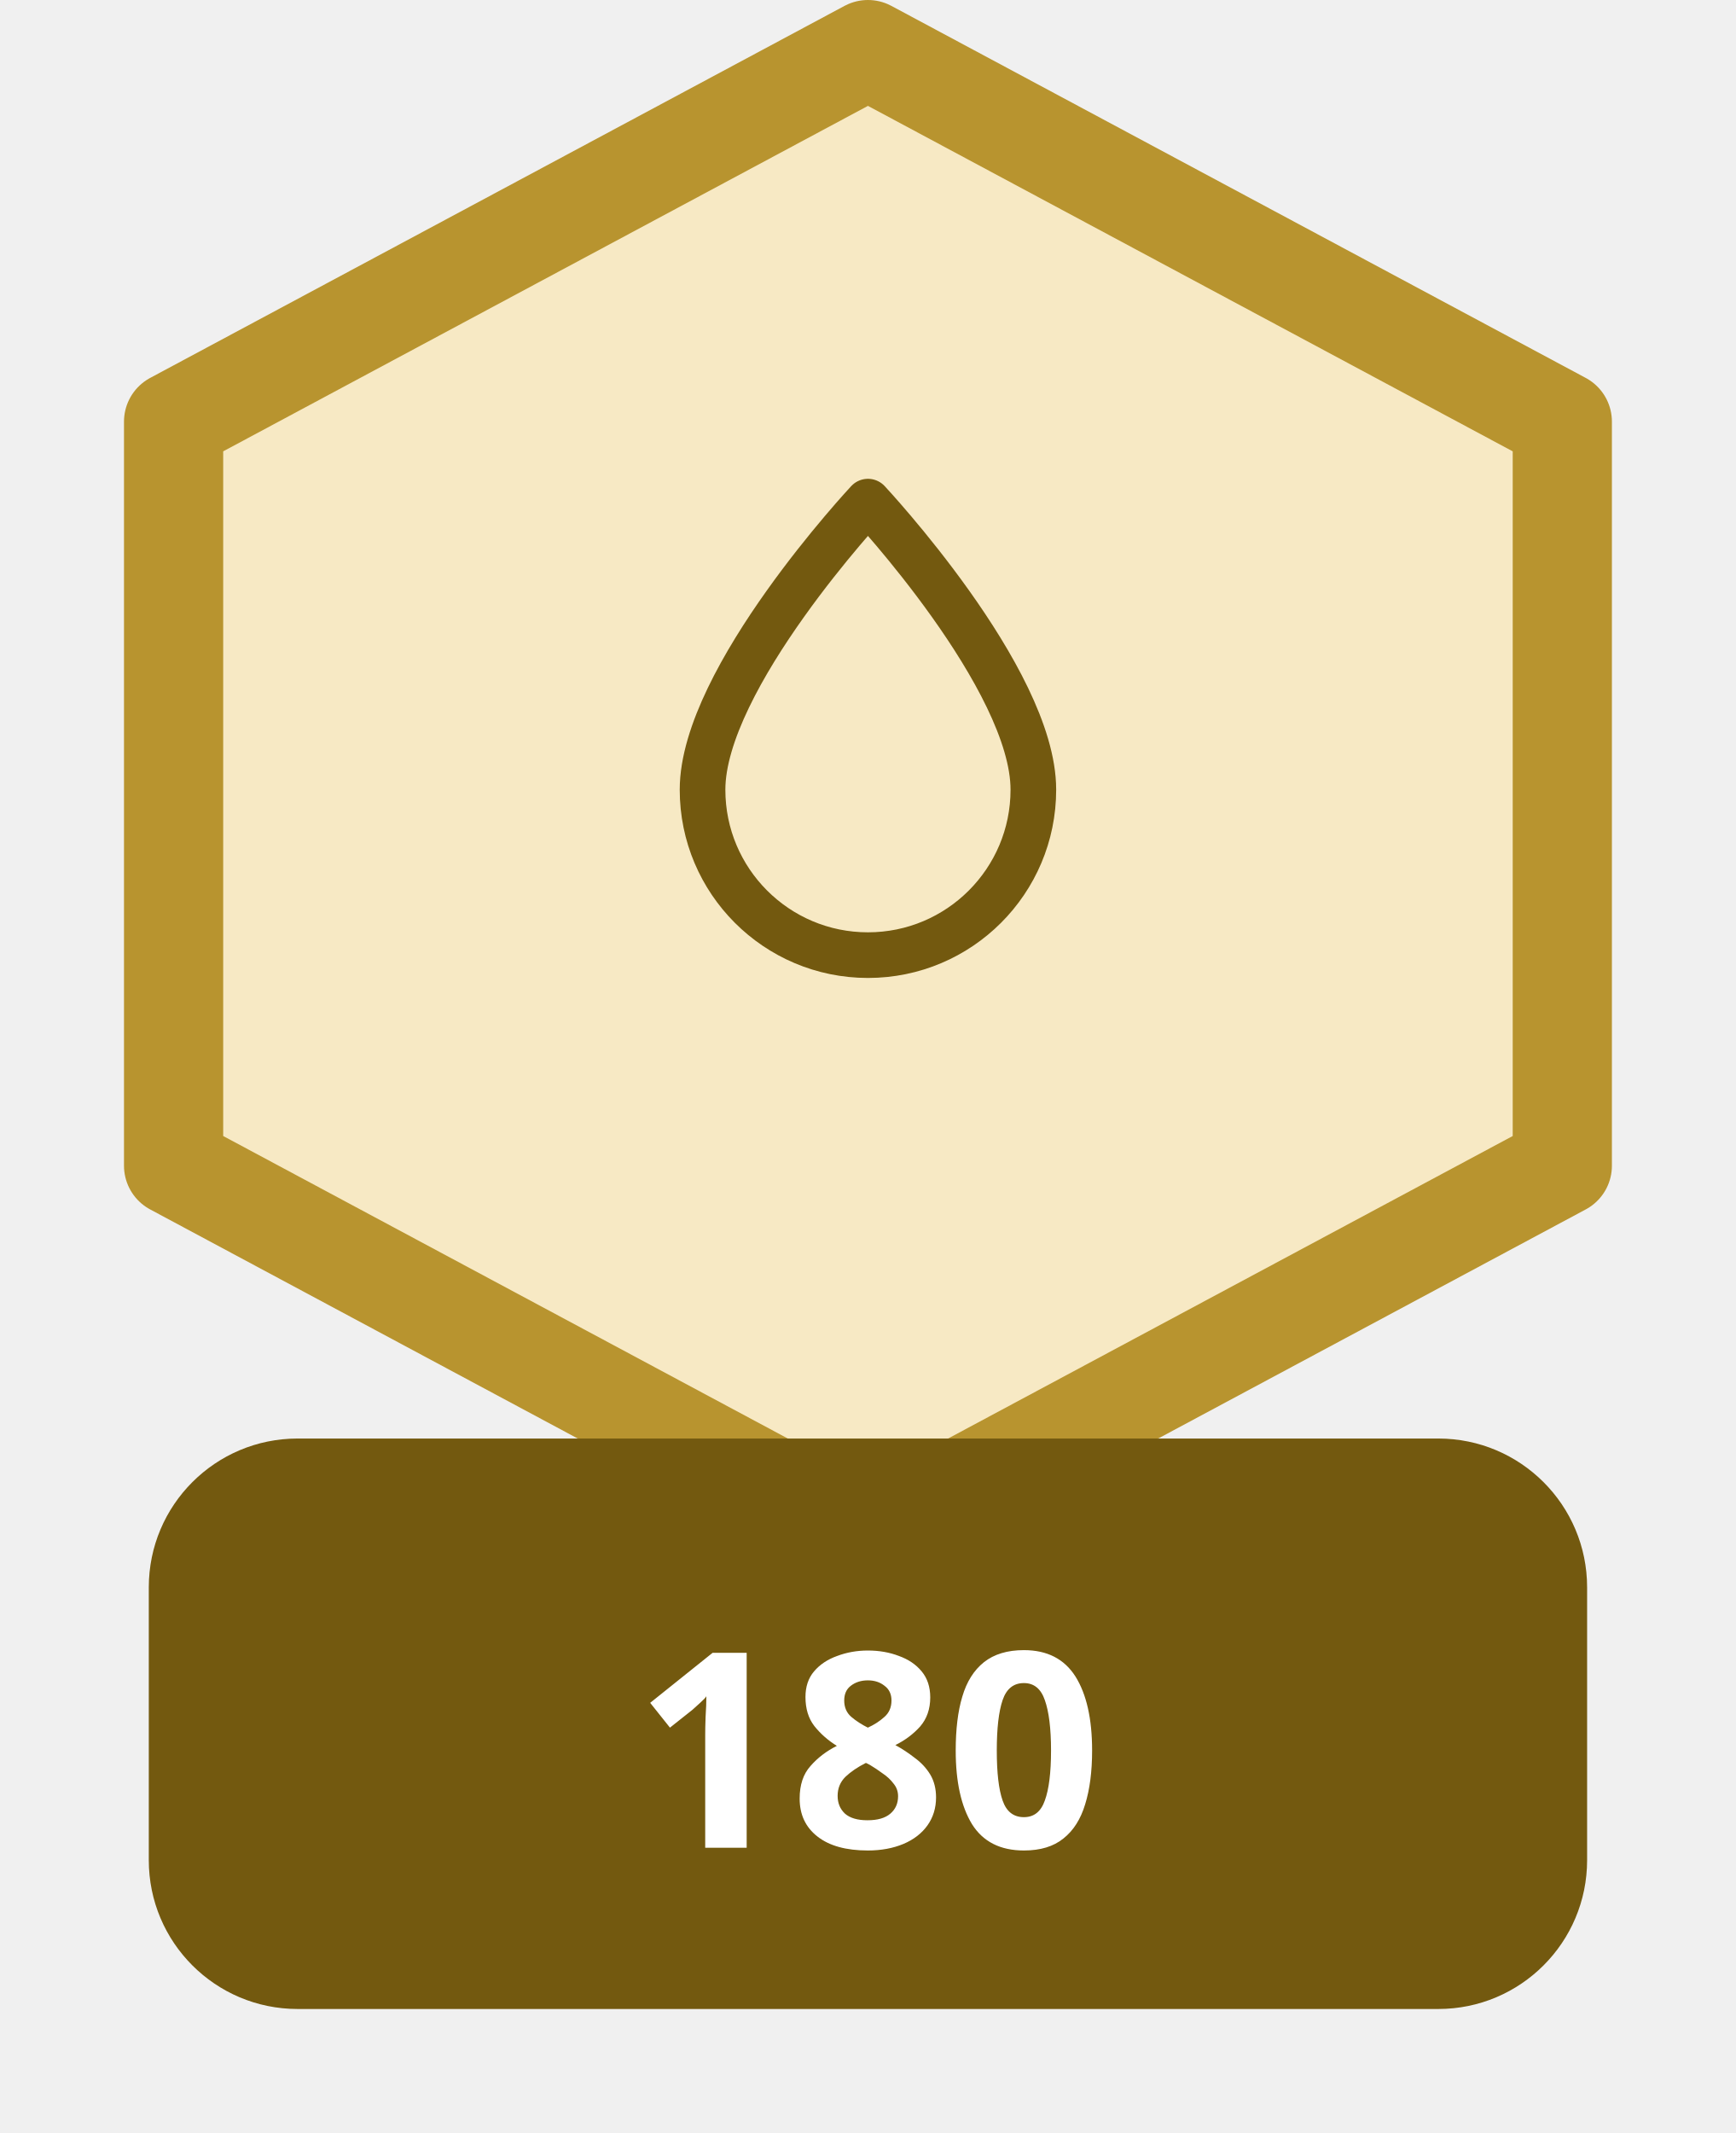
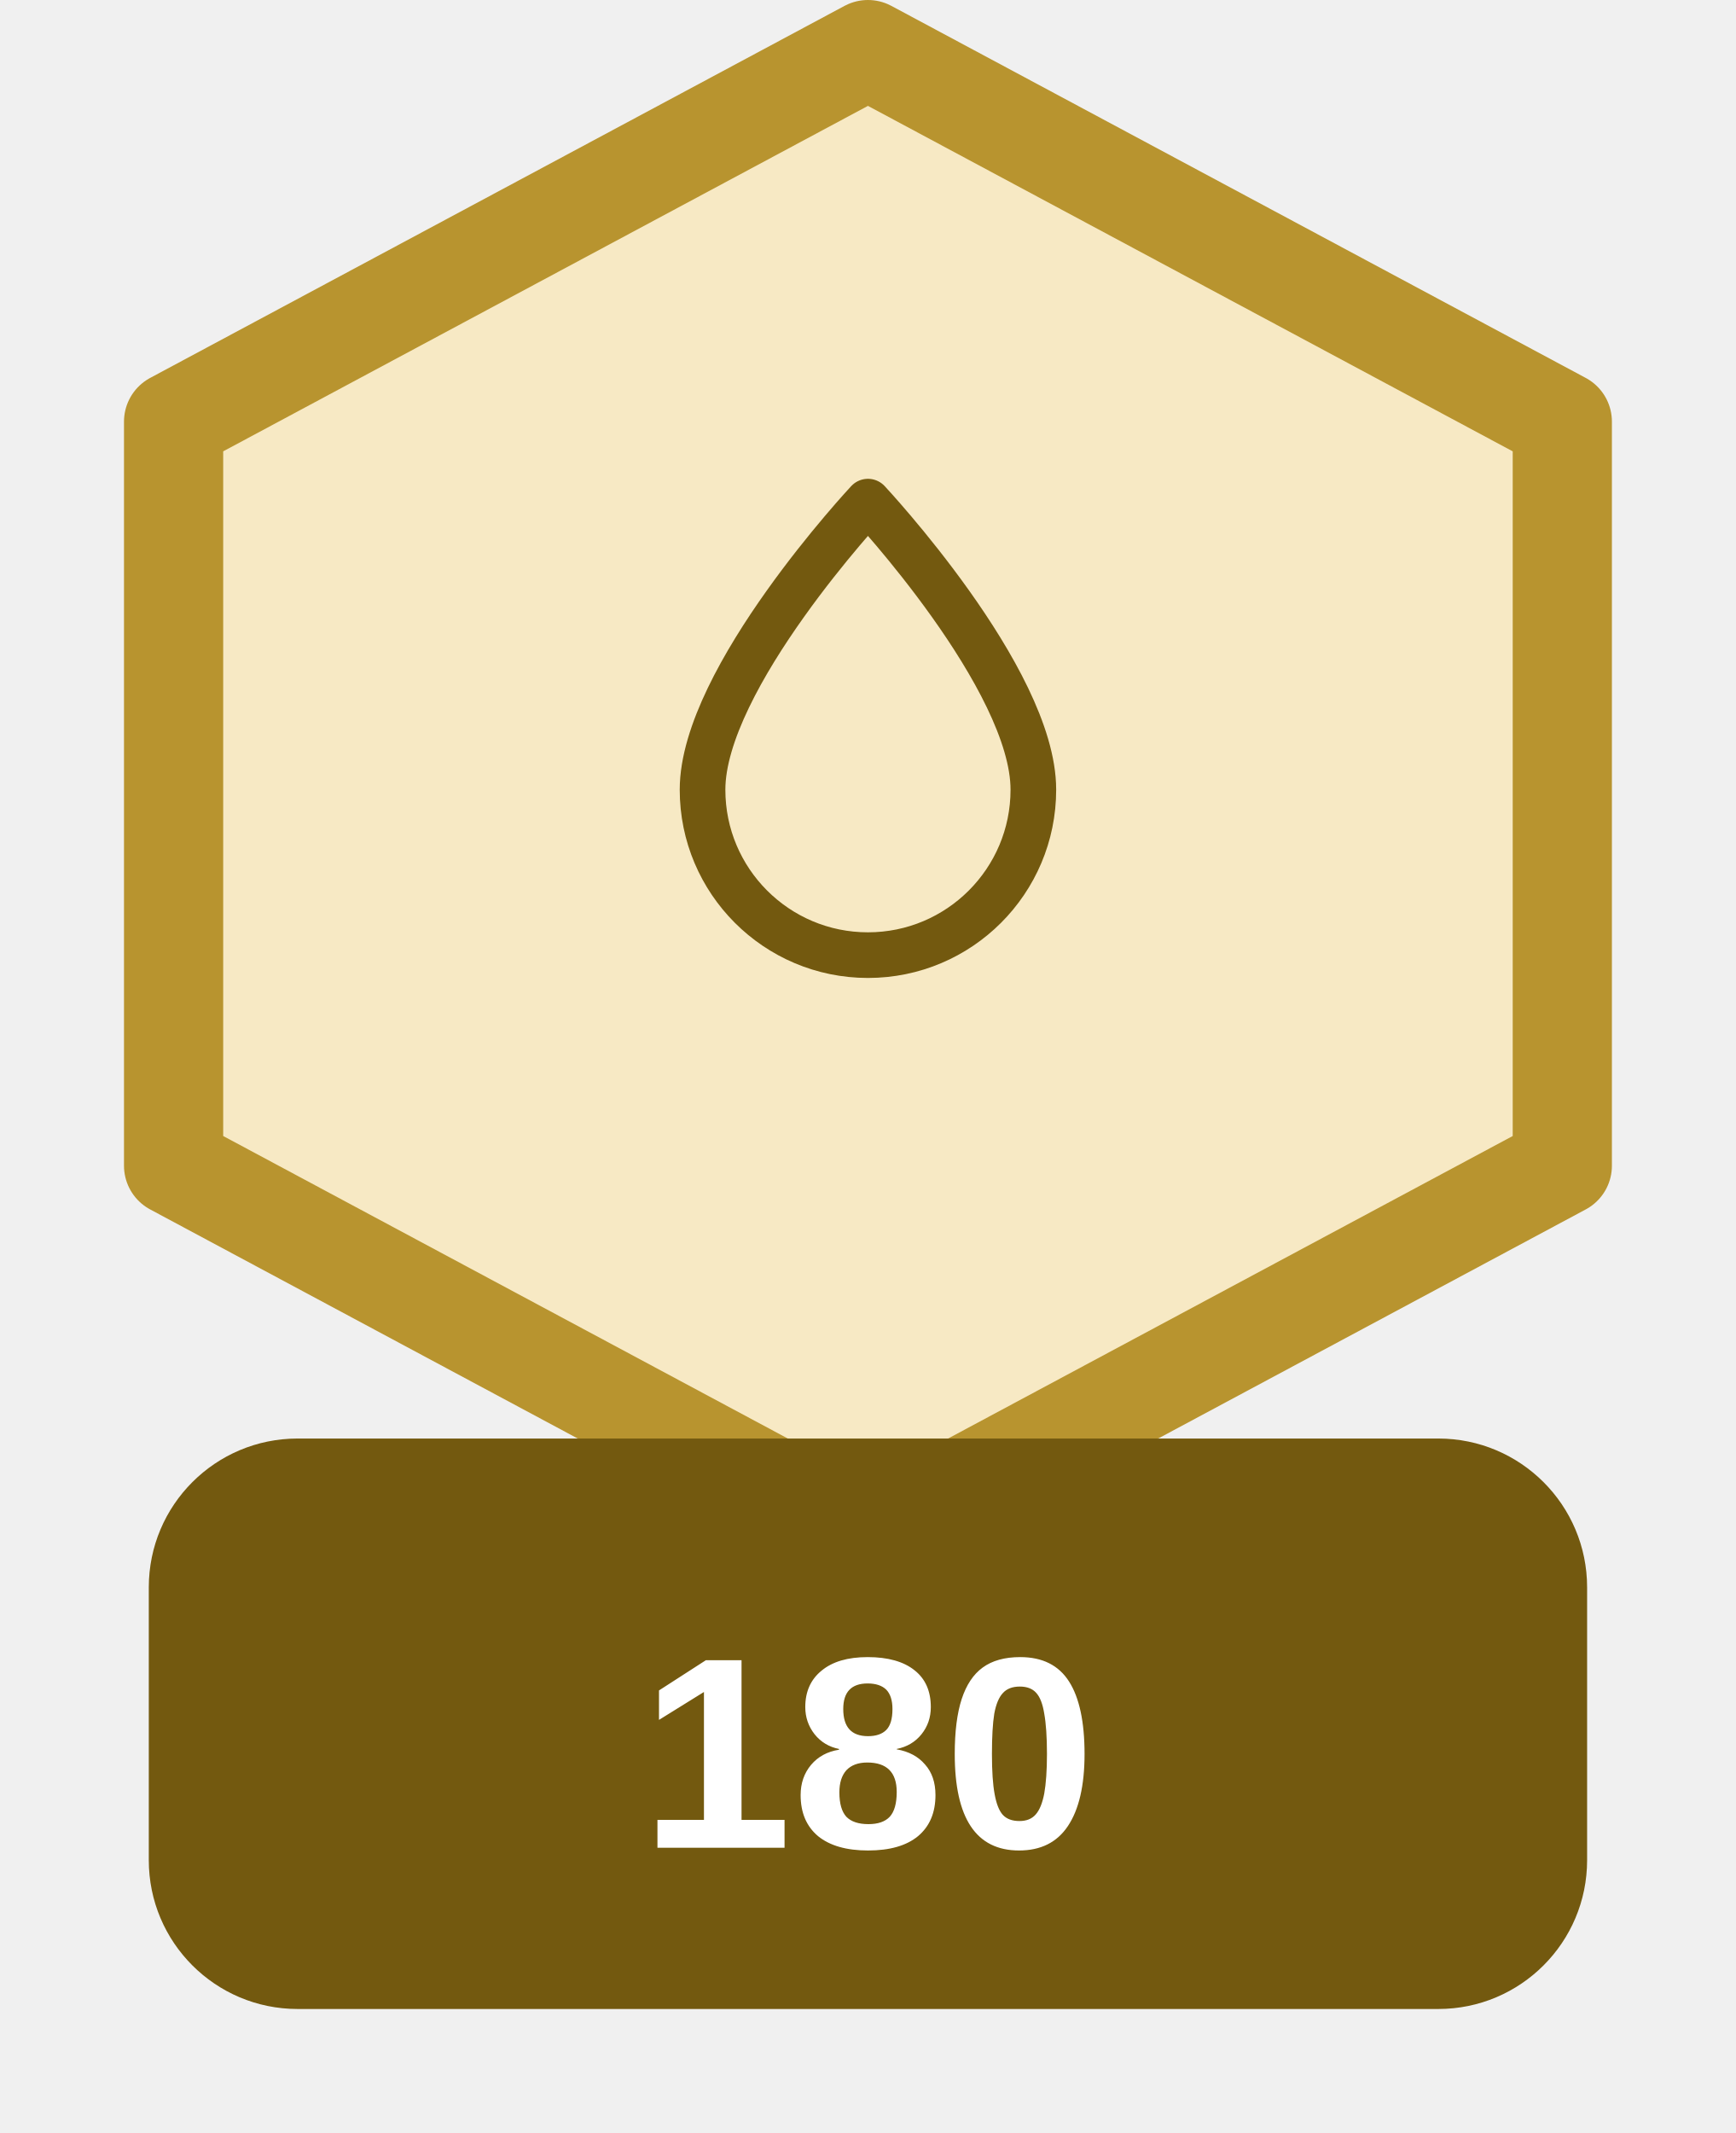
<svg xmlns="http://www.w3.org/2000/svg" viewBox="0 0 70 86" width="70" height="86">
  <polygon points="35,2 63,17 63,47 35,62 7,47 7,17" fill="#F7E9C4" stroke="#B8942F" stroke-width="4" stroke-linejoin="round" />
  <g transform="translate(21.20,16.20) scale(1.15)" fill="none" stroke="#73590F" stroke-width="1.6" stroke-linecap="round" stroke-linejoin="round">
    <path d="M12 3.5s-5.8 6.2-5.8 10.1a5.8 5.8 0 0 0 11.6 0C17.8 9.7 12 3.5 12 3.5z" />
  </g>
  <rect x="6" y="58" width="58" height="23" rx="6" fill="#73590F" />
-   <text x="35" y="74.5" text-anchor="middle" font-family="sans-serif" font-size="11" font-weight="bold" fill="#FFFFFF">180</text>
+   <text x="35" y="74.5" text-anchor="middle" font-family="Arial" font-size="11" font-weight="bold" fill="#FFFFFF">180</text>
</svg>
